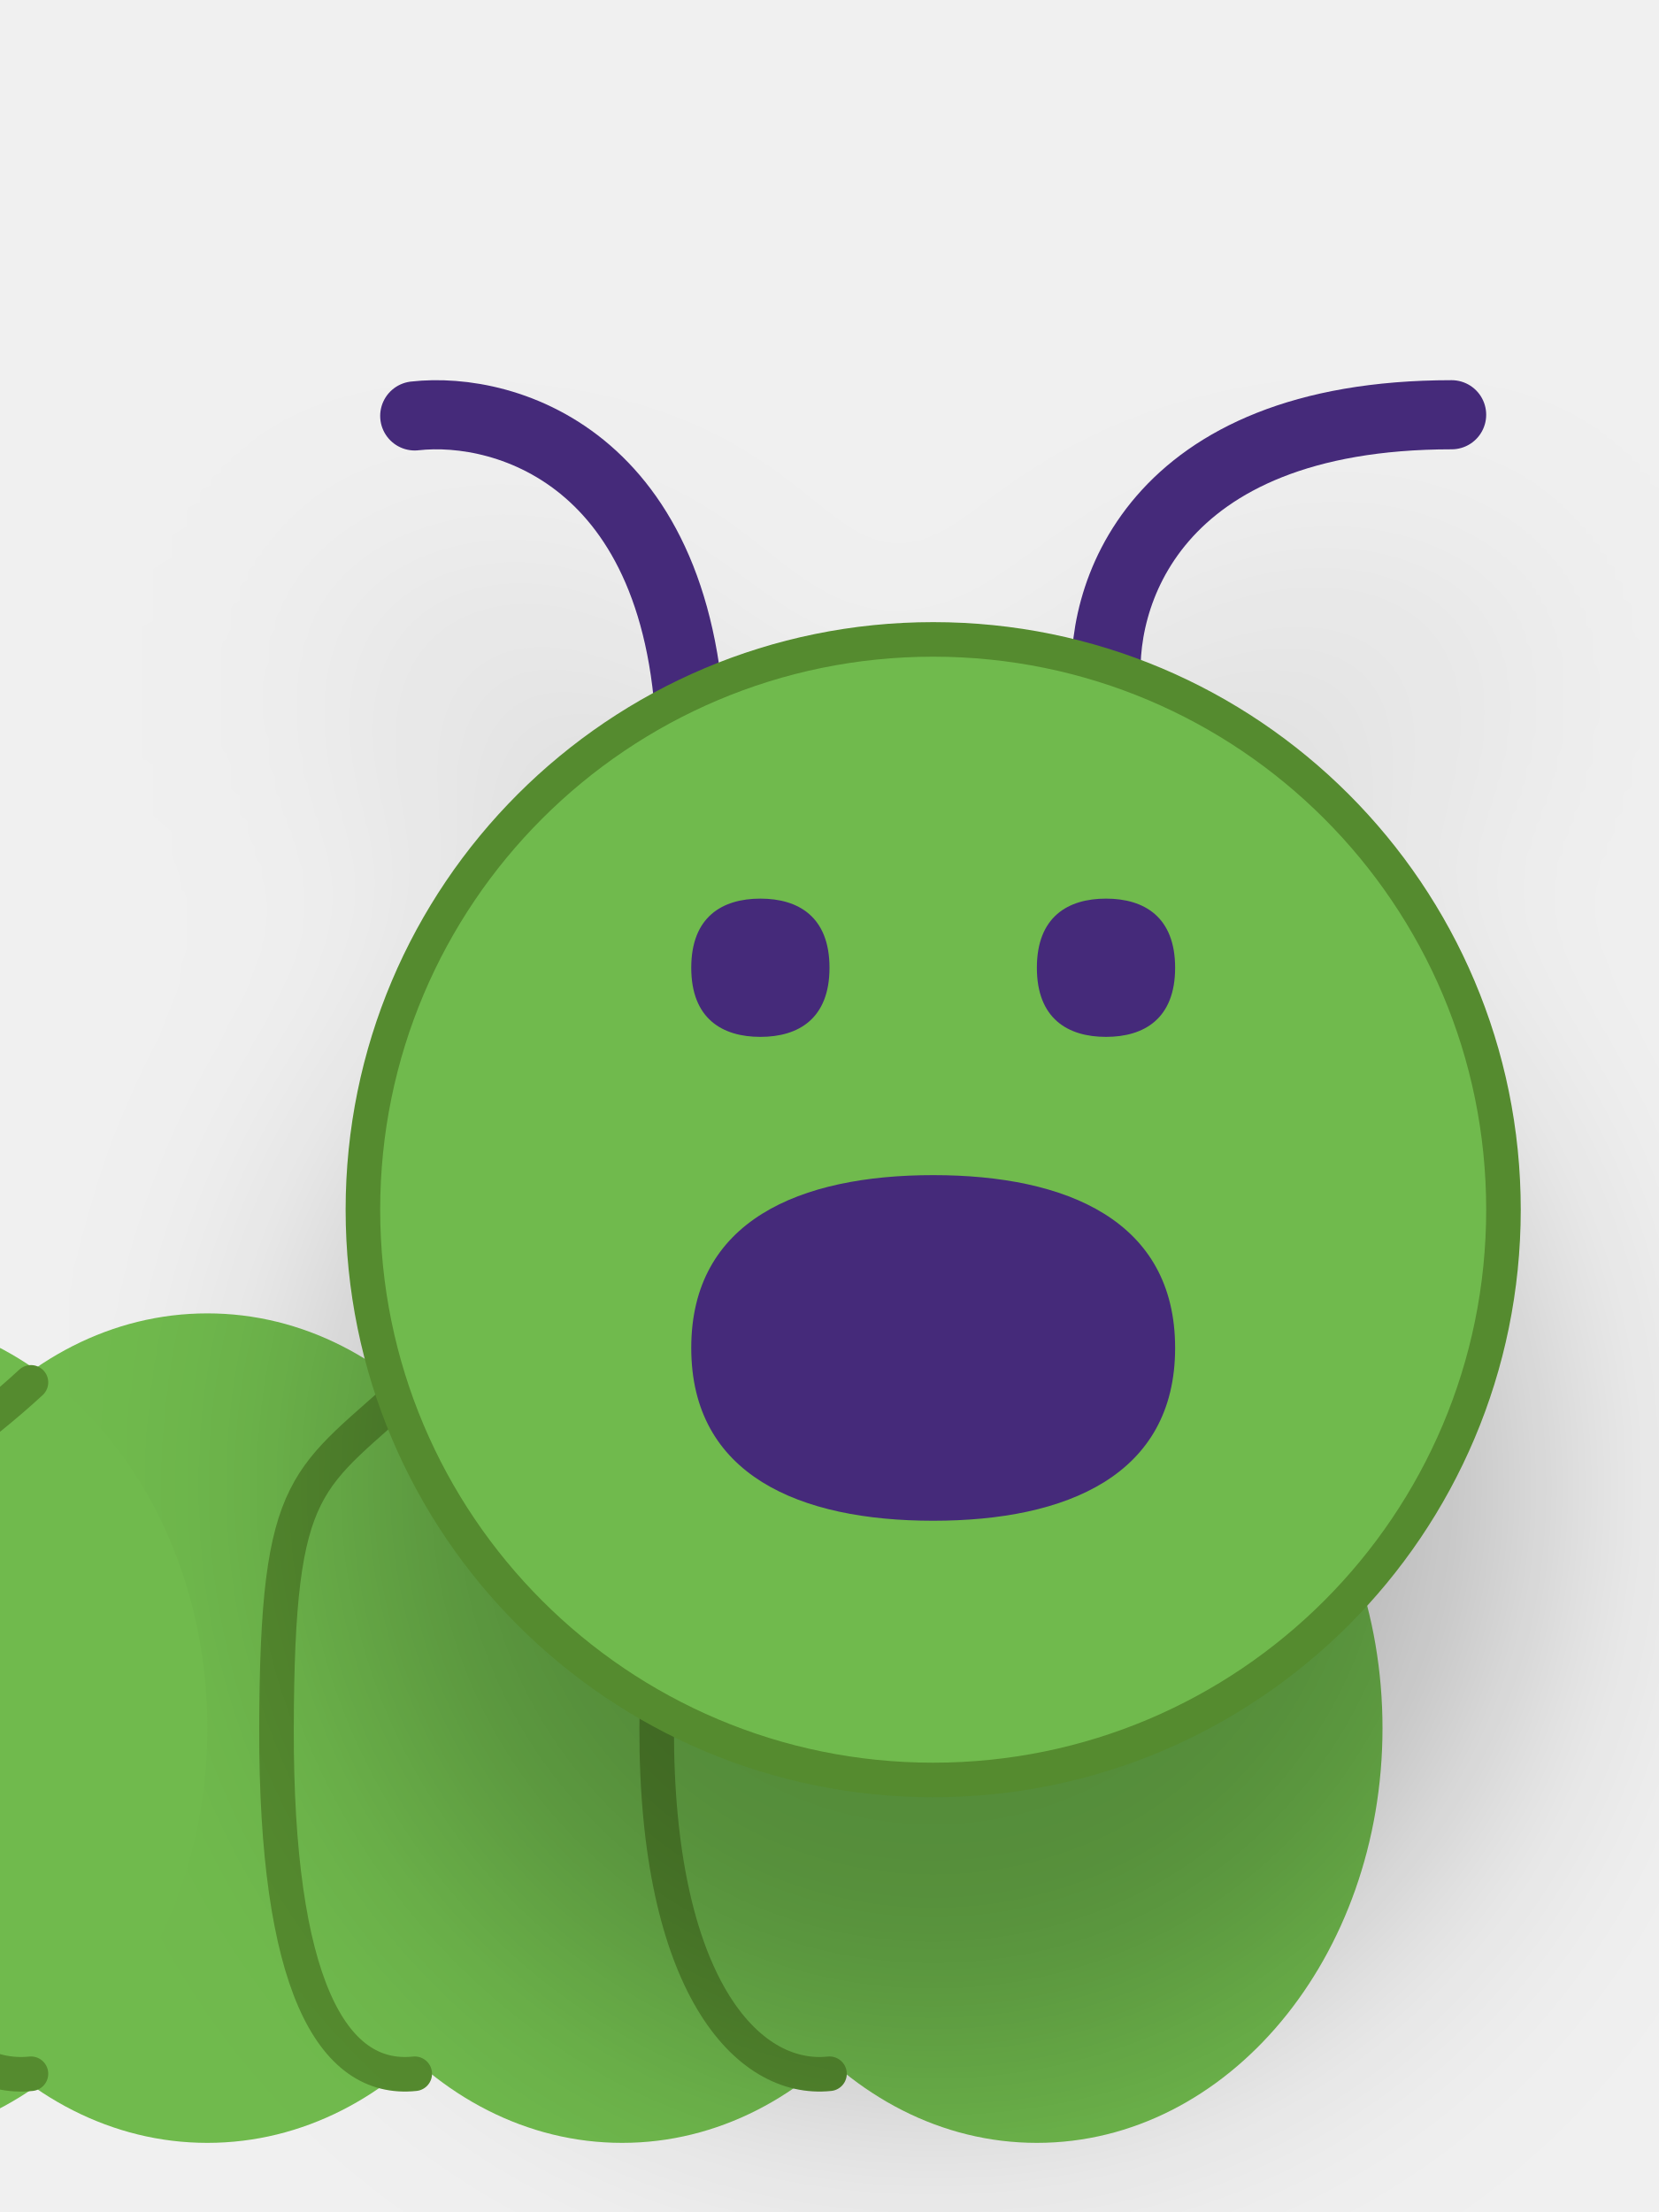
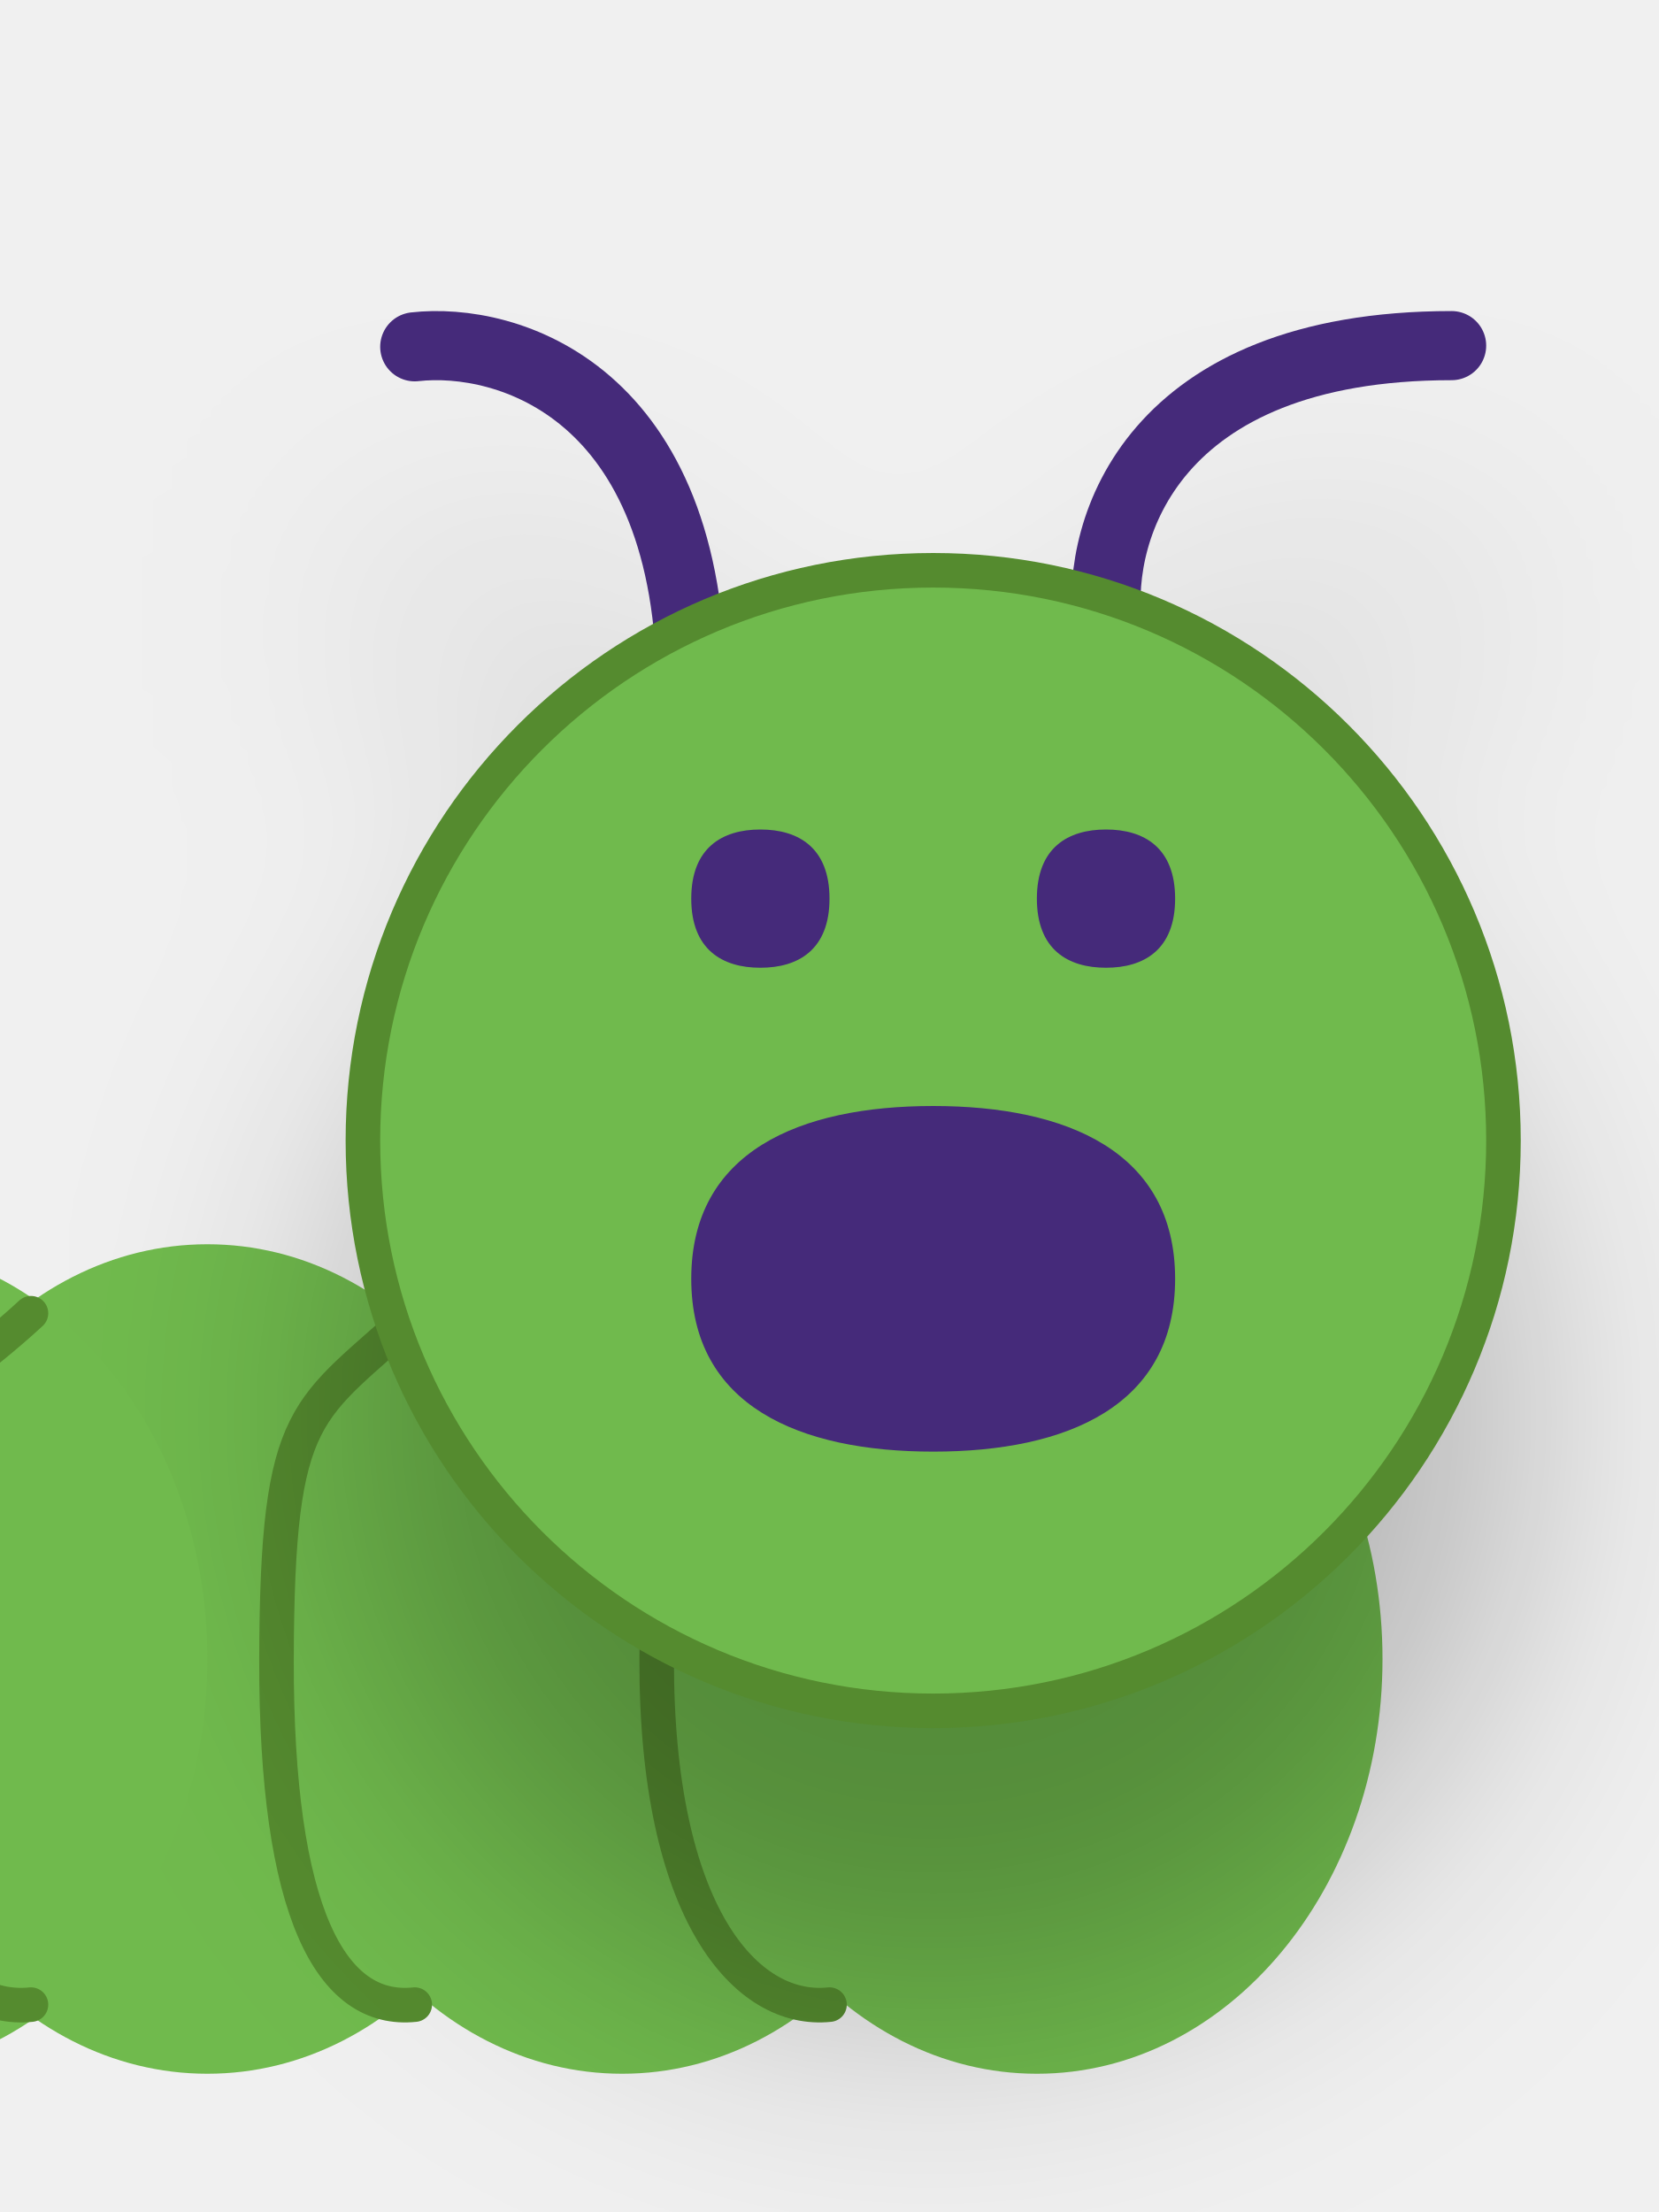
<svg xmlns="http://www.w3.org/2000/svg" width="24" height="32" viewBox="0 0 24 32" fill="none">
  <g clip-path="url(#clip0)">
-     <ellipse cx="15" cy="25" rx="5" ry="6" fill="#70BA4D" />
-     <ellipse cx="9" cy="25" rx="5" ry="6" fill="#70BA4D" />
-     <path d="M-10 26.452C-10 22.889 -7.112 20 -3.548 20H2V30H-6.452C-8.411 30 -10 28.411 -10 26.452Z" fill="#70BA4D" />
-     <path d="M2 20H3V30H2V20Z" fill="#1FC7D4" />
-     <path d="M15 20H-2V30H15V20Z" fill="#70BA4D" />
-     <path d="M12 30C10.795 30.127 9.491 28.683 9.5 25C9.509 21.317 10.577 21.441 12.134 20" stroke="#558B2F" stroke-width="0.5" stroke-linecap="round" />
-     <ellipse cx="3" cy="25" rx="5" ry="6" fill="#70BA4D" />
-     <path d="M6 30C4.795 30.127 3.991 28.683 4 25C4.009 21.317 4.443 21.441 6 20" stroke="#558B2F" stroke-width="0.5" stroke-linecap="round" />
+     <ellipse cx="15" cy="24" rx="5" ry="6" fill="#70BA4D" />
+     <ellipse cx="9" cy="24" rx="5" ry="6" fill="#70BA4D" />
+     <path d="M-10 25.452C-10 21.889 -7.112 19 -3.548 19H2V29H-6.452C-8.411 29 -10 27.411 -10 25.452Z" fill="#70BA4D" />
+     <path d="M2 19H3V29H2V19Z" fill="#1FC7D4" />
+     <path d="M15 19H-2V29H15V19Z" fill="#70BA4D" />
+     <path d="M12 29C10.795 29.127 9.491 27.683 9.5 24C9.509 20.317 10.577 20.441 12.134 19" stroke="#558B2F" stroke-width="0.5" stroke-linecap="round" />
+     <ellipse cx="3" cy="24" rx="5" ry="6" fill="#70BA4D" />
+     <path d="M6 29C4.795 29.127 3.991 27.683 4 24C4.009 20.317 4.443 20.441 6 19" stroke="#558B2F" stroke-width="0.5" stroke-linecap="round" />
    <g filter="url(#filter0_d)">
-       <path d="M6 6.017C7.333 5.866 10 6.651 10 11" stroke="#452A7A" stroke-linecap="round" />
-       <path d="M16.017 10C15.866 8.667 16.651 6 21 6" stroke="#452A7A" stroke-linecap="round" />
-       <circle cx="13.5" cy="17.5" r="8.25" fill="#70BA4D" stroke="#558B2F" stroke-width="0.5" />
-       <path d="M17 19.5C17 21.341 15.433 22 13.5 22C11.567 22 10 21.341 10 19.5C10 17.659 11.567 17 13.5 17C15.433 17 17 17.659 17 19.5Z" fill="#452A7A" />
-       <path d="M12 14C12 14.736 11.552 15 11 15C10.448 15 10 14.736 10 14C10 13.264 10.448 13 11 13C11.552 13 12 13.264 12 14Z" fill="#452A7A" />
-       <path d="M17 14C17 14.736 16.552 15 16 15C15.448 15 15 14.736 15 14C15 13.264 15.448 13 16 13C16.552 13 17 13.264 17 14Z" fill="#452A7A" />
+       <path d="M6 5.017C7.333 4.866 10 5.651 10 10" stroke="#452A7A" stroke-linecap="round" />
+       <path d="M16.017 9C15.866 7.667 16.651 5 21 5" stroke="#452A7A" stroke-linecap="round" />
+       <circle cx="13.5" cy="16.5" r="8.25" fill="#70BA4D" stroke="#558B2F" stroke-width="0.5" />
+       <path d="M17 18.5C17 20.341 15.433 21 13.5 21C11.567 21 10 20.341 10 18.5C10 16.659 11.567 16 13.5 16C15.433 16 17 16.659 17 18.5Z" fill="#452A7A" />
+       <path d="M12 13C12 13.736 11.552 14 11 14C10.448 14 10 13.736 10 13C10 12.264 10.448 12 11 12C11.552 12 12 12.264 12 13Z" fill="#452A7A" />
+       <path d="M17 13C17 13.736 16.552 14 16 14C15.448 14 15 13.736 15 13C15 12.264 15.448 12 16 12C16.552 12 17 12.264 17 13Z" fill="#452A7A" />
    </g>
-     <ellipse cx="-2" cy="25" rx="5" ry="6" fill="#70BA4D" />
-     <path d="M0.448 30C-0.757 30.127 -2.009 28.683 -2 25C-1.991 21.317 -1.109 21.439 0.448 19.998" stroke="#558B2F" stroke-width="0.5" stroke-linecap="round" />
+     <ellipse cx="-2" cy="24" rx="5" ry="6" fill="#70BA4D" />
+     <path d="M0.448 29C-0.757 29.127 -2.009 27.683 -2 24C-1.991 20.317 -1.109 20.439 0.448 18.998" stroke="#558B2F" stroke-width="0.5" stroke-linecap="round" />
  </g>
  <defs>
-     <filter id="filter0_d" x="1" y="5.5" width="25" height="28.5" filterUnits="userSpaceOnUse" color-interpolation-filters="sRGB">
+     <filter id="filter0_d" x="1" y="4.5" width="25" height="28.5" filterUnits="userSpaceOnUse" color-interpolation-filters="sRGB">
      <feFlood flood-opacity="0" result="BackgroundImageFix" />
      <feColorMatrix in="SourceAlpha" type="matrix" values="0 0 0 0 0 0 0 0 0 0 0 0 0 0 0 0 0 0 127 0" />
      <feOffset dy="4" />
      <feGaussianBlur stdDeviation="2" />
      <feColorMatrix type="matrix" values="0 0 0 0 0 0 0 0 0 0 0 0 0 0 0 0 0 0 0.25 0" />
      <feBlend mode="normal" in2="BackgroundImageFix" result="effect1_dropShadow" />
      <feBlend mode="normal" in="SourceGraphic" in2="effect1_dropShadow" result="shape" />
    </filter>
    <clipPath id="clip0">
      <rect width="35" height="50" fill="white" transform="translate(-11)" />
    </clipPath>
  </defs>
</svg>
